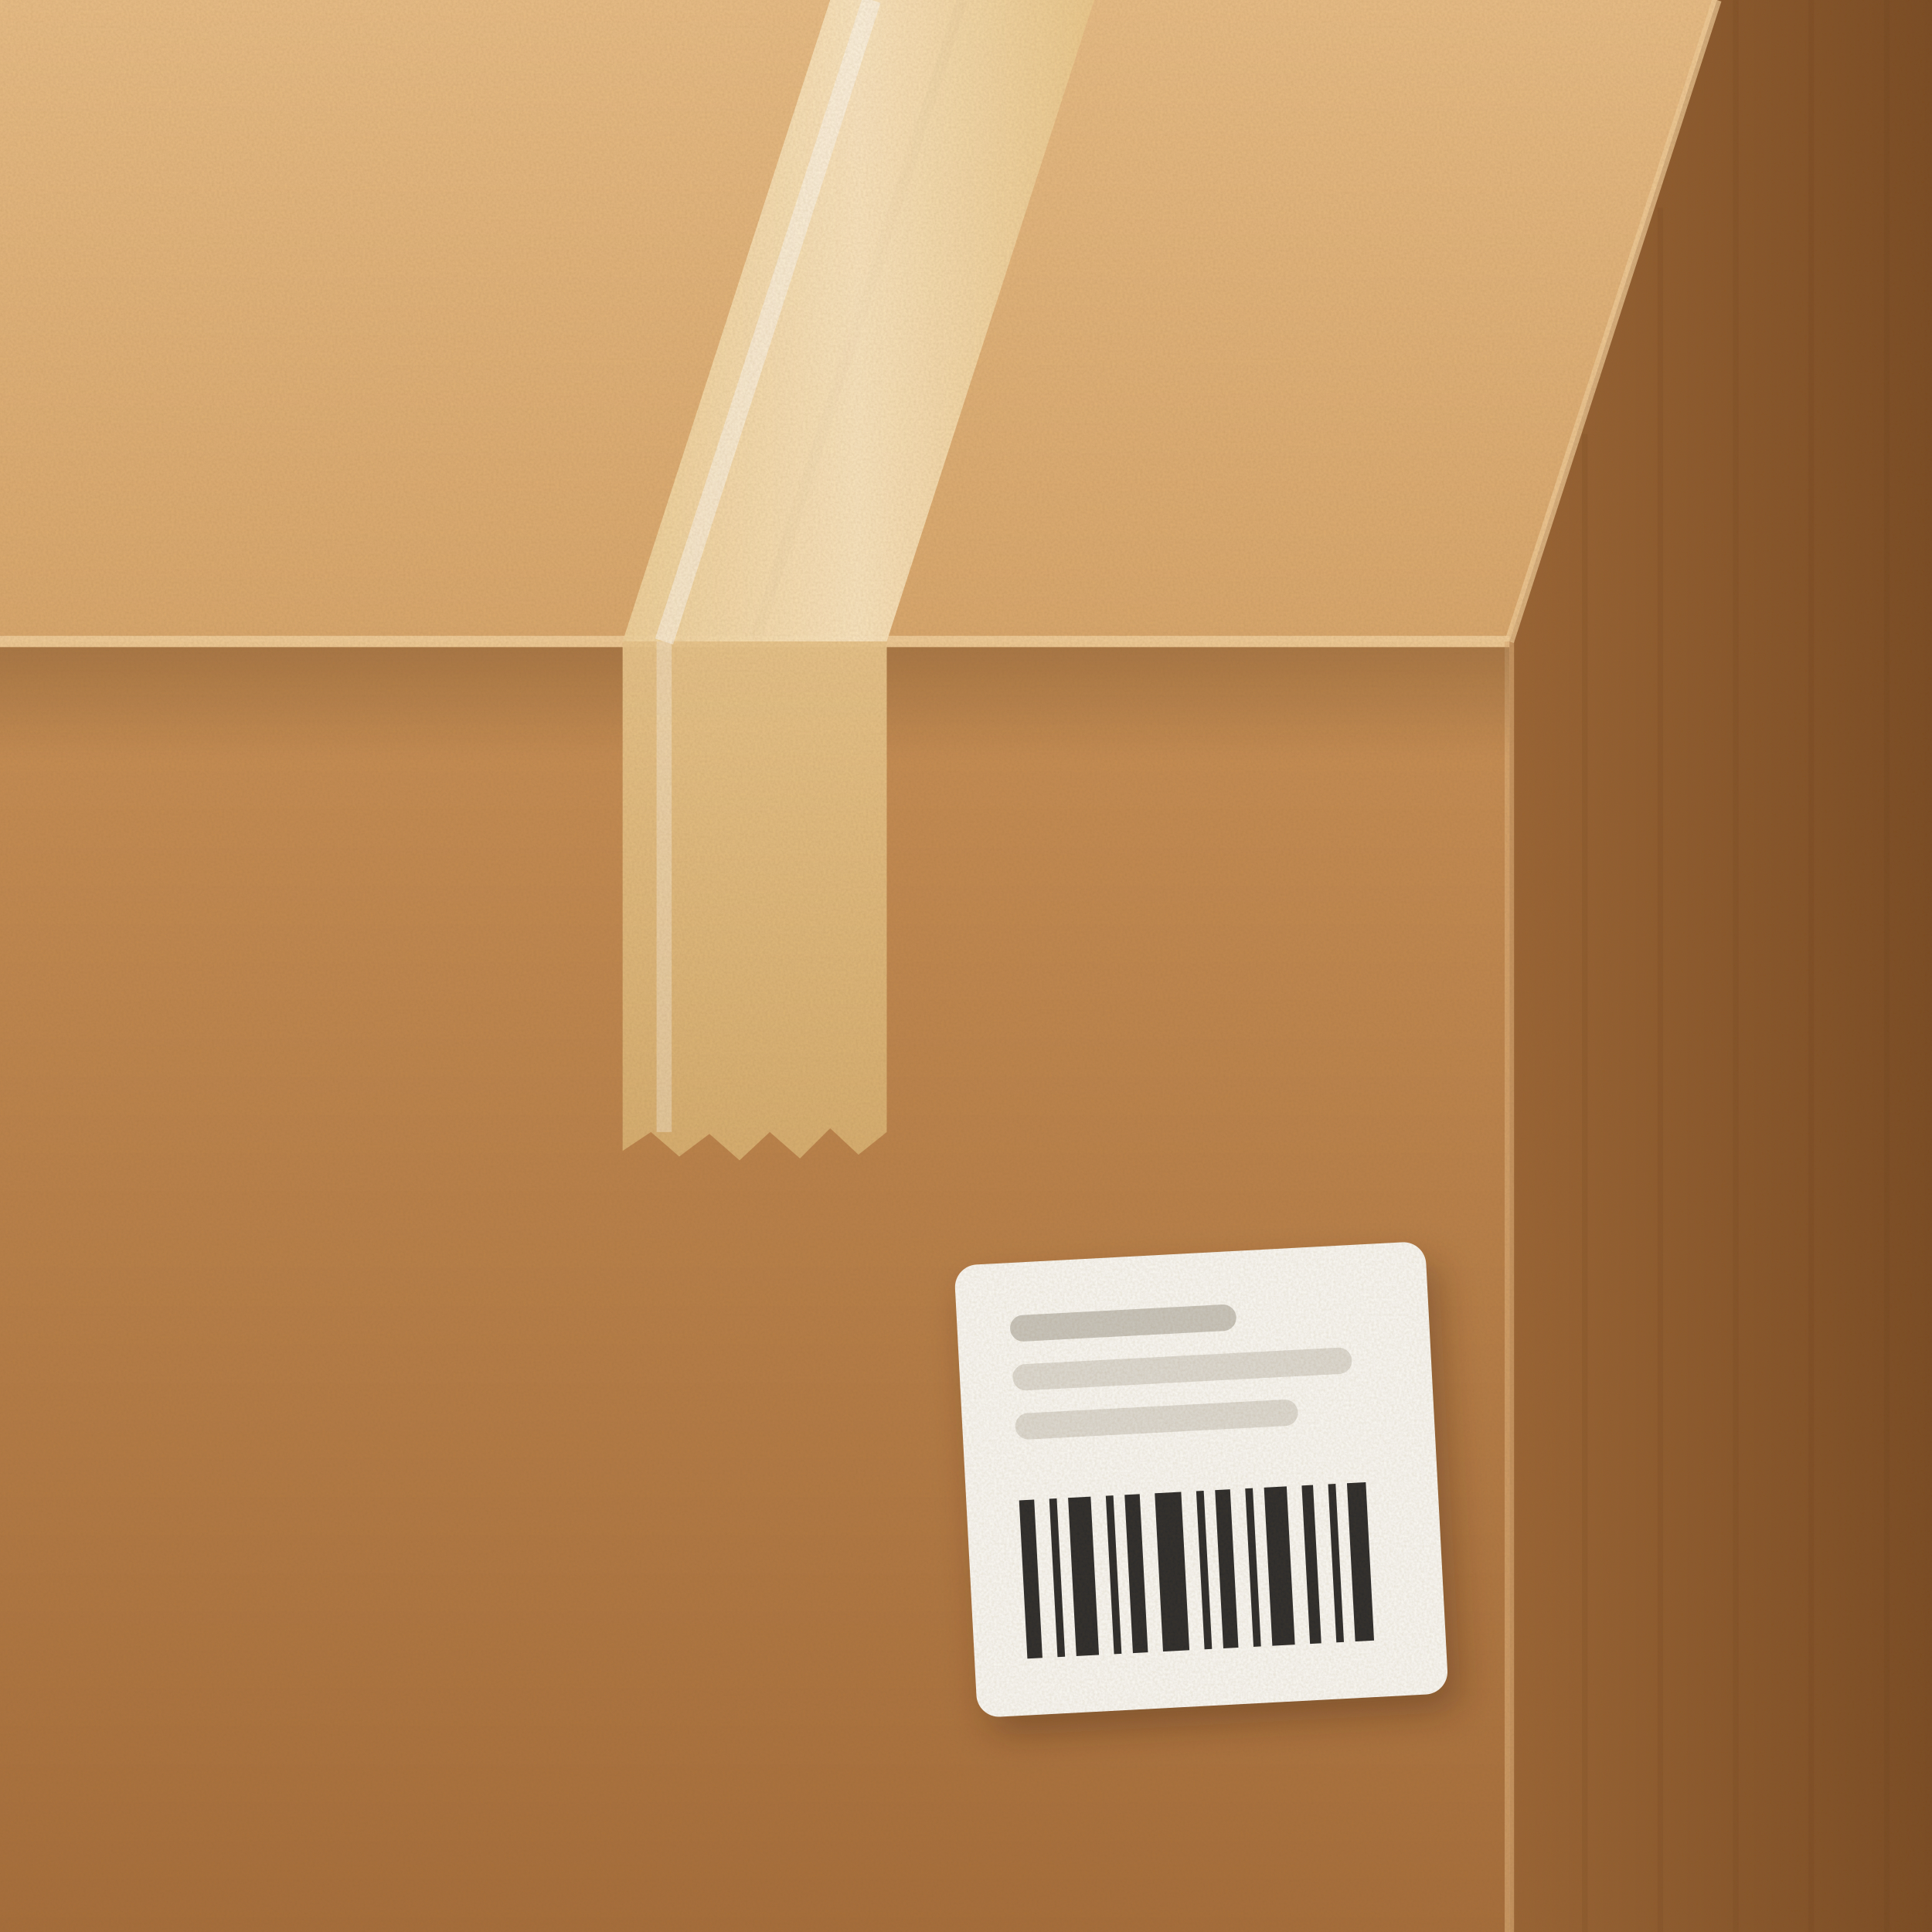
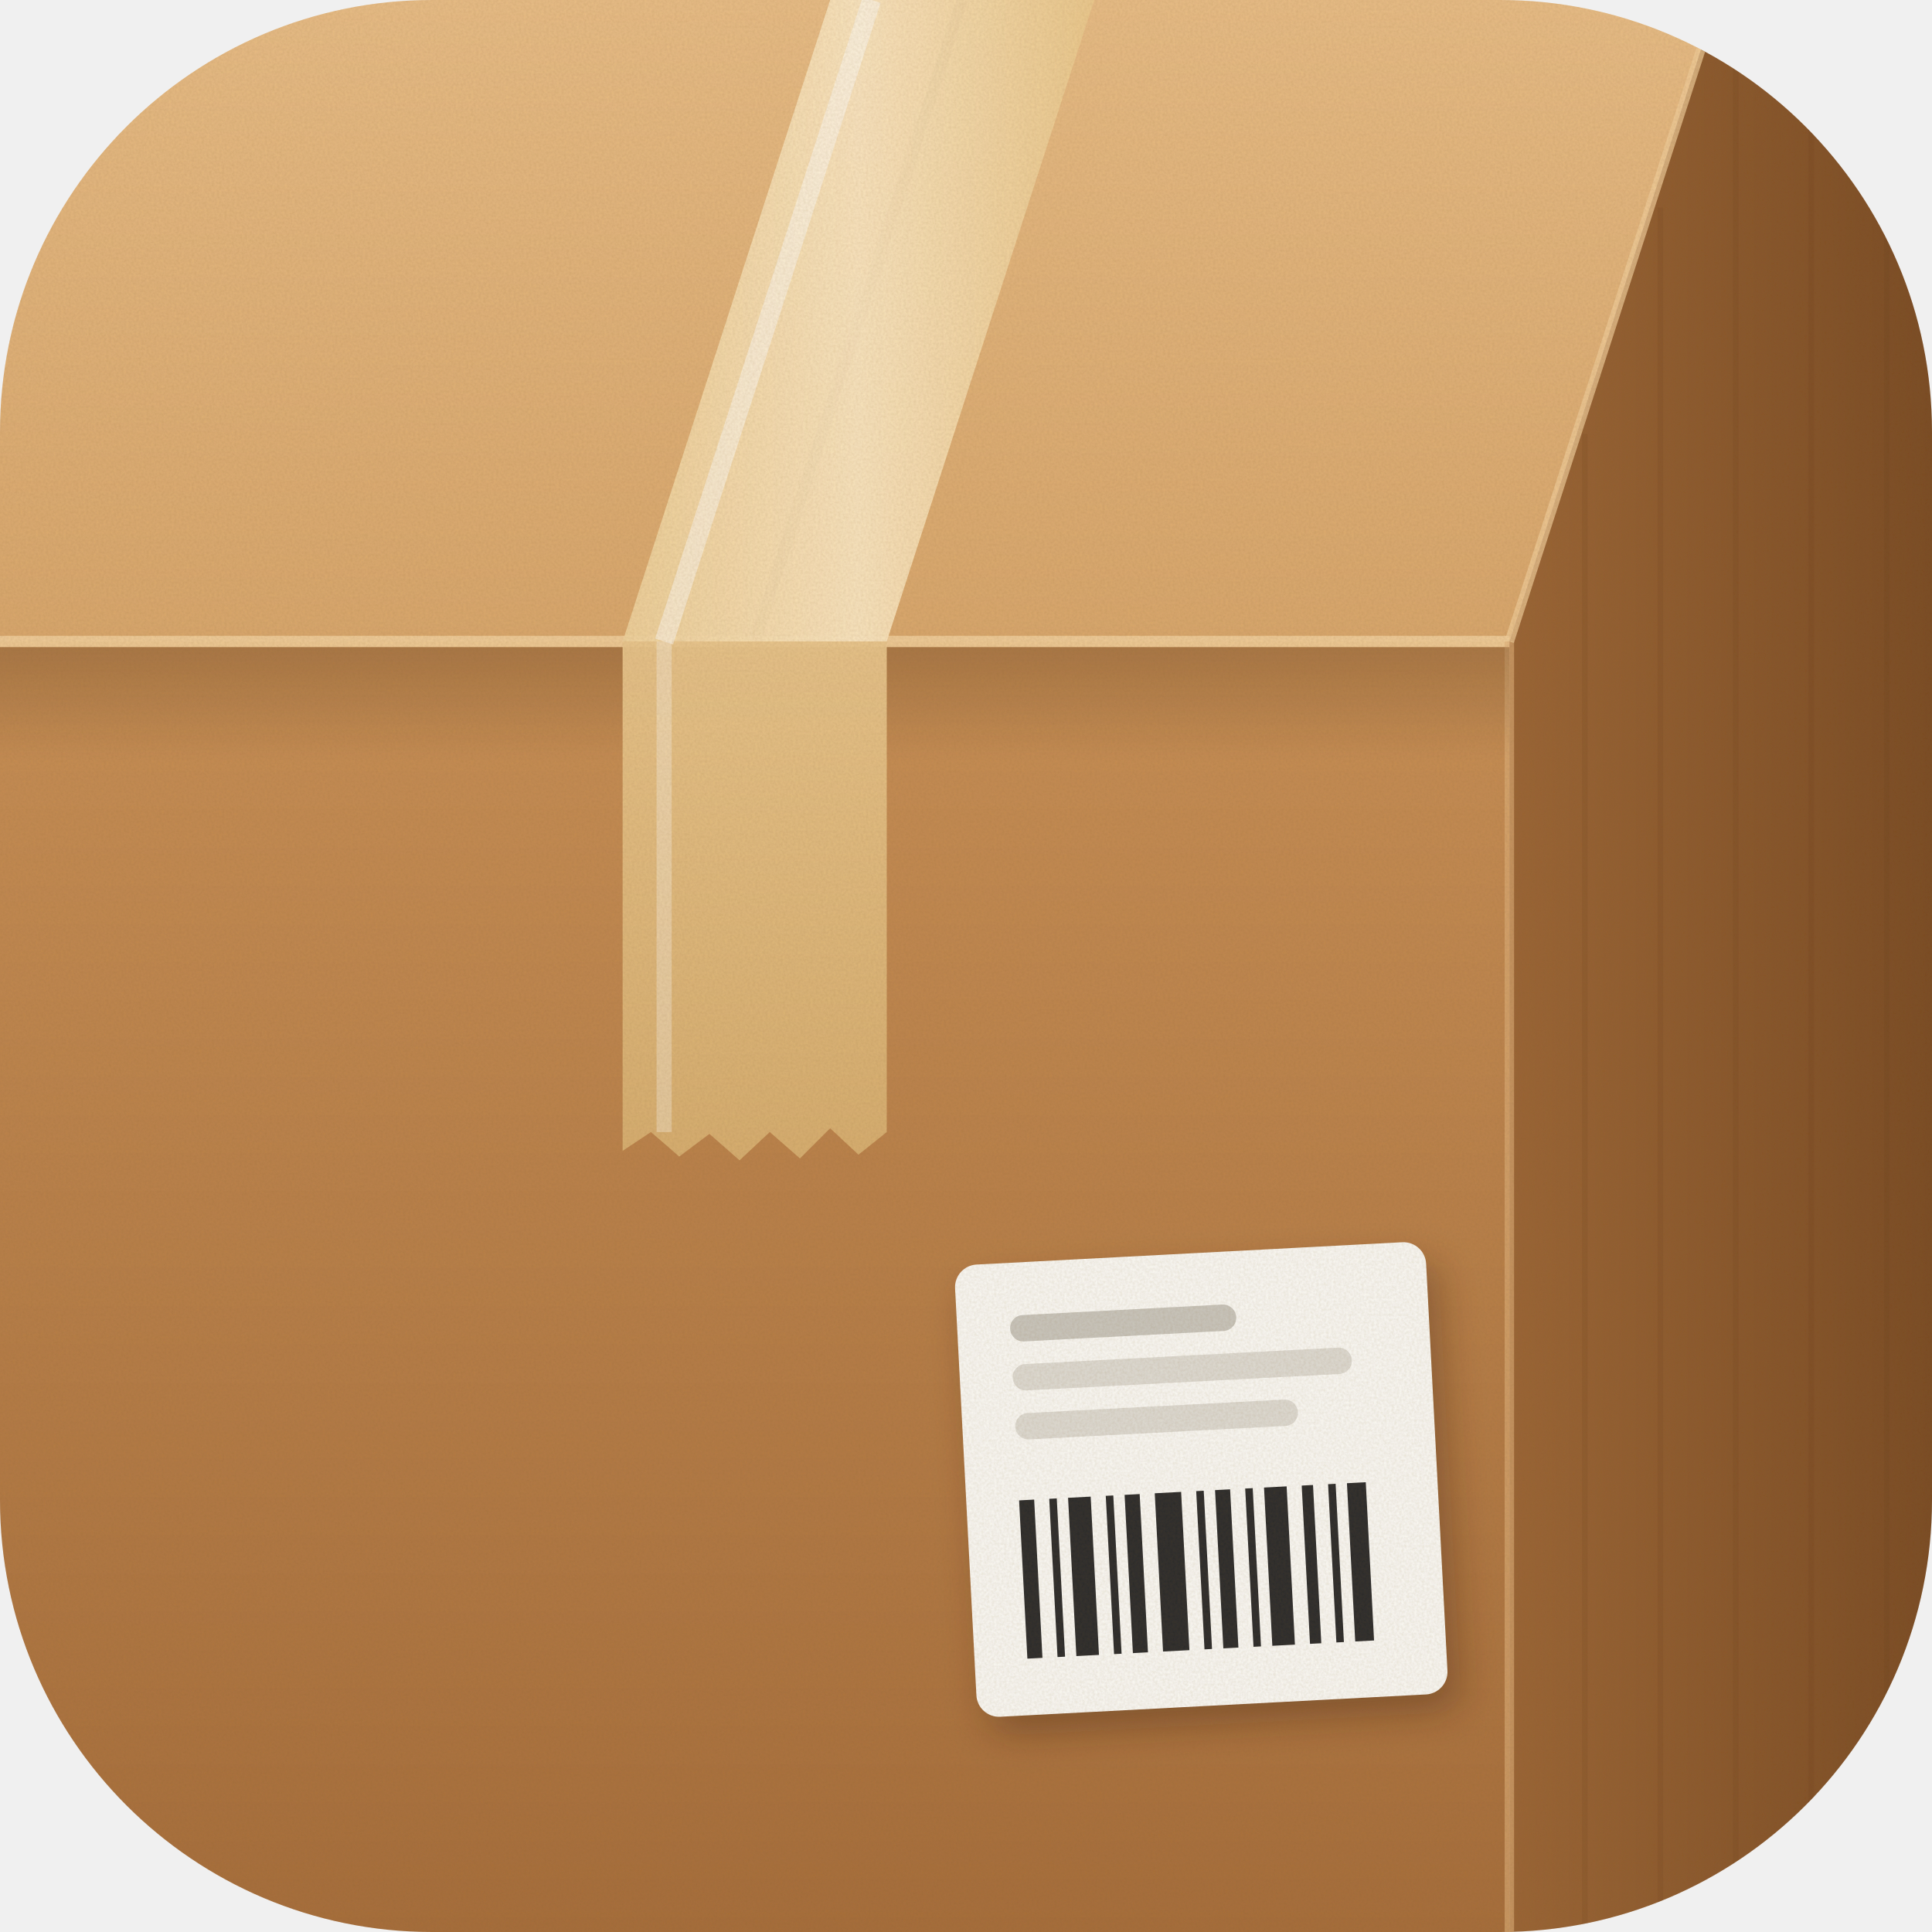
<svg xmlns="http://www.w3.org/2000/svg" width="1024" height="1024" viewBox="0 0 1024 1024">
  <defs>
    <linearGradient id="top" x1="0" y1="1" x2="0" y2="0">
      <stop offset="0" stop-color="#d9a76c" />
      <stop offset="1" stop-color="#e8bd86" />
    </linearGradient>
    <linearGradient id="front" x1="0" y1="0" x2="0" y2="1">
      <stop offset="0" stop-color="#c88f55" />
      <stop offset="1" stop-color="#a66d3a" />
    </linearGradient>
    <linearGradient id="side" x1="0" y1="0" x2="1" y2="0">
      <stop offset="0" stop-color="#9a6434" />
      <stop offset="1" stop-color="#7a4b23" />
    </linearGradient>
    <linearGradient id="tape" x1="0" y1="0" x2="1" y2="0">
      <stop offset="0" stop-color="#f0d39d" stop-opacity=".92" />
      <stop offset=".5" stop-color="#fbe7c2" stop-opacity=".95" />
      <stop offset="1" stop-color="#ecca8e" stop-opacity=".92" />
    </linearGradient>
    <linearGradient id="tapef" x1="0" y1="0" x2="0" y2="1">
      <stop offset="0" stop-color="#e9c68c" stop-opacity=".95" />
      <stop offset="1" stop-color="#d8b071" stop-opacity=".95" />
    </linearGradient>
    <linearGradient id="ao" x1="0" y1="0" x2="0" y2="1">
      <stop offset="0" stop-color="#3a1f08" stop-opacity=".22" />
      <stop offset="1" stop-color="#3a1f08" stop-opacity="0" />
    </linearGradient>
    <filter id="grain" x="0" y="0" width="100%" height="100%">
      <feTurbulence type="fractalNoise" baseFrequency=".75" numOctaves="3" seed="9" />
      <feColorMatrix values="0 0 0 0 .22  0 0 0 0 .12  0 0 0 0 .04  0 0 0 .16 0" />
    </filter>
    <filter id="soft" x="-20%" y="-20%" width="140%" height="140%">
      <feGaussianBlur stdDeviation="10" />
    </filter>
+     <clipPath id="tile">
+       <rect width="1024" height="1024" rx="229" />
+     </clipPath>
  </defs>
-   <path d="M0 0 H910 L800 340 H0 Z" fill="url(#top)" />
-   <path d="M0 340 H800 V1024 H0 Z" fill="url(#front)" />
-   <path d="M800 340 L910 0 H1024 V1024 H800 Z" fill="url(#side)" />
-   <g stroke="#5c3714" stroke-opacity=".12" stroke-width="3">
-     <path d="M840 230V1024M880 110V1024M920 0V1024M960 0V1024M1000 0V1024" />
+   <g clip-path="url(#tile)">
+     <path d="M0 0 H910 L800 340 H0 Z" fill="url(#top)" />
+     <path d="M0 340 H800 V1024 H0 Z" fill="url(#front)" />
+     <path d="M800 340 L910 0 H1024 V1024 H800 Z" fill="url(#side)" />
+     <g stroke="#5c3714" stroke-opacity=".12" stroke-width="3">
+       <path d="M840 230V1024M880 110V1024M920 0V1024M960 0V1024M1000 0V1024" />
+     </g>
+     <path d="M400 340 L510 0" stroke="#7d4e22" stroke-opacity=".5" stroke-width="6" />
+     <path d="M0 340 H800" stroke="#f2cf9c" stroke-opacity=".9" stroke-width="6" />
+     <path d="M800 340 V1024" stroke="#e0b07a" stroke-opacity=".6" stroke-width="5" />
+     <path d="M800 340 L910 0" stroke="#f2cf9c" stroke-opacity=".7" stroke-width="5" />
+     <rect y="343" width="800" height="60" fill="url(#ao)" />
+     <path d="M330 340 H470 L580 0 H440 Z" fill="url(#tape)" />
+     <path d="M330 340 H470 V600 L455 612 L440 598 L424 614 L408 600 L392 615 L376 601 L360 613 L345 600 L330 610 Z" fill="url(#tapef)" />
+     <path d="M352 340 L462 0" stroke="#fff" stroke-opacity=".45" stroke-width="10" />
+     <path d="M352 340 V600" stroke="#fff" stroke-opacity=".3" stroke-width="8" />
+     <g transform="rotate(-3 640 790)">
+       <rect x="512" y="664" width="250" height="240" rx="12" fill="#3a1f08" opacity=".35" filter="url(#soft)" transform="translate(6 10)" />
+       <rect x="512" y="664" width="250" height="240" rx="12" fill="#fbfaf5" />
+       <rect x="540" y="692" width="120" height="14" rx="7" fill="#c9c6bd" />
+       <rect x="540" y="718" width="180" height="14" rx="7" fill="#dedbd3" />
+       <rect x="540" y="744" width="150" height="14" rx="7" fill="#dedbd3" />
+       <g fill="#2b2b2b">
+         <rect x="540" y="790" width="8" height="84" />
+         <rect x="556" y="790" width="4" height="84" />
+         <rect x="566" y="790" width="12" height="84" />
+         <rect x="586" y="790" width="4" height="84" />
+         <rect x="596" y="790" width="8" height="84" />
+         <rect x="612" y="790" width="14" height="84" />
+         <rect x="634" y="790" width="4" height="84" />
+         <rect x="644" y="790" width="8" height="84" />
+         <rect x="660" y="790" width="4" height="84" />
+         <rect x="670" y="790" width="12" height="84" />
+         <rect x="690" y="790" width="6" height="84" />
+         <rect x="704" y="790" width="4" height="84" />
+         <rect x="714" y="790" width="10" height="84" />
+       </g>
+     </g>
+     <rect width="1024" height="1024" filter="url(#grain)" />
  </g>
-   <path d="M400 340 L510 0" stroke="#7d4e22" stroke-opacity=".5" stroke-width="6" />
-   <path d="M0 340 H800" stroke="#f2cf9c" stroke-opacity=".9" stroke-width="6" />
-   <path d="M800 340 V1024" stroke="#e0b07a" stroke-opacity=".6" stroke-width="5" />
-   <path d="M800 340 L910 0" stroke="#f2cf9c" stroke-opacity=".7" stroke-width="5" />
-   <rect y="343" width="800" height="60" fill="url(#ao)" />
-   <path d="M330 340 H470 L580 0 H440 Z" fill="url(#tape)" />
-   <path d="M330 340 H470 V600 L455 612 L440 598 L424 614 L408 600 L392 615 L376 601 L360 613 L345 600 L330 610 Z" fill="url(#tapef)" />
-   <path d="M352 340 L462 0" stroke="#fff" stroke-opacity=".45" stroke-width="10" />
-   <path d="M352 340 V600" stroke="#fff" stroke-opacity=".3" stroke-width="8" />
-   <g transform="rotate(-3 640 790)">
-     <rect x="512" y="664" width="250" height="240" rx="12" fill="#3a1f08" opacity=".35" filter="url(#soft)" transform="translate(6 10)" />
-     <rect x="512" y="664" width="250" height="240" rx="12" fill="#fbfaf5" />
-     <rect x="540" y="692" width="120" height="14" rx="7" fill="#c9c6bd" />
-     <rect x="540" y="718" width="180" height="14" rx="7" fill="#dedbd3" />
-     <rect x="540" y="744" width="150" height="14" rx="7" fill="#dedbd3" />
-     <g fill="#2b2b2b">
-       <rect x="540" y="790" width="8" height="84" />
-       <rect x="556" y="790" width="4" height="84" />
-       <rect x="566" y="790" width="12" height="84" />
-       <rect x="586" y="790" width="4" height="84" />
-       <rect x="596" y="790" width="8" height="84" />
-       <rect x="612" y="790" width="14" height="84" />
-       <rect x="634" y="790" width="4" height="84" />
-       <rect x="644" y="790" width="8" height="84" />
-       <rect x="660" y="790" width="4" height="84" />
-       <rect x="670" y="790" width="12" height="84" />
-       <rect x="690" y="790" width="6" height="84" />
-       <rect x="704" y="790" width="4" height="84" />
-       <rect x="714" y="790" width="10" height="84" />
-     </g>
-   </g>
-   <rect width="1024" height="1024" filter="url(#grain)" />
</svg>
